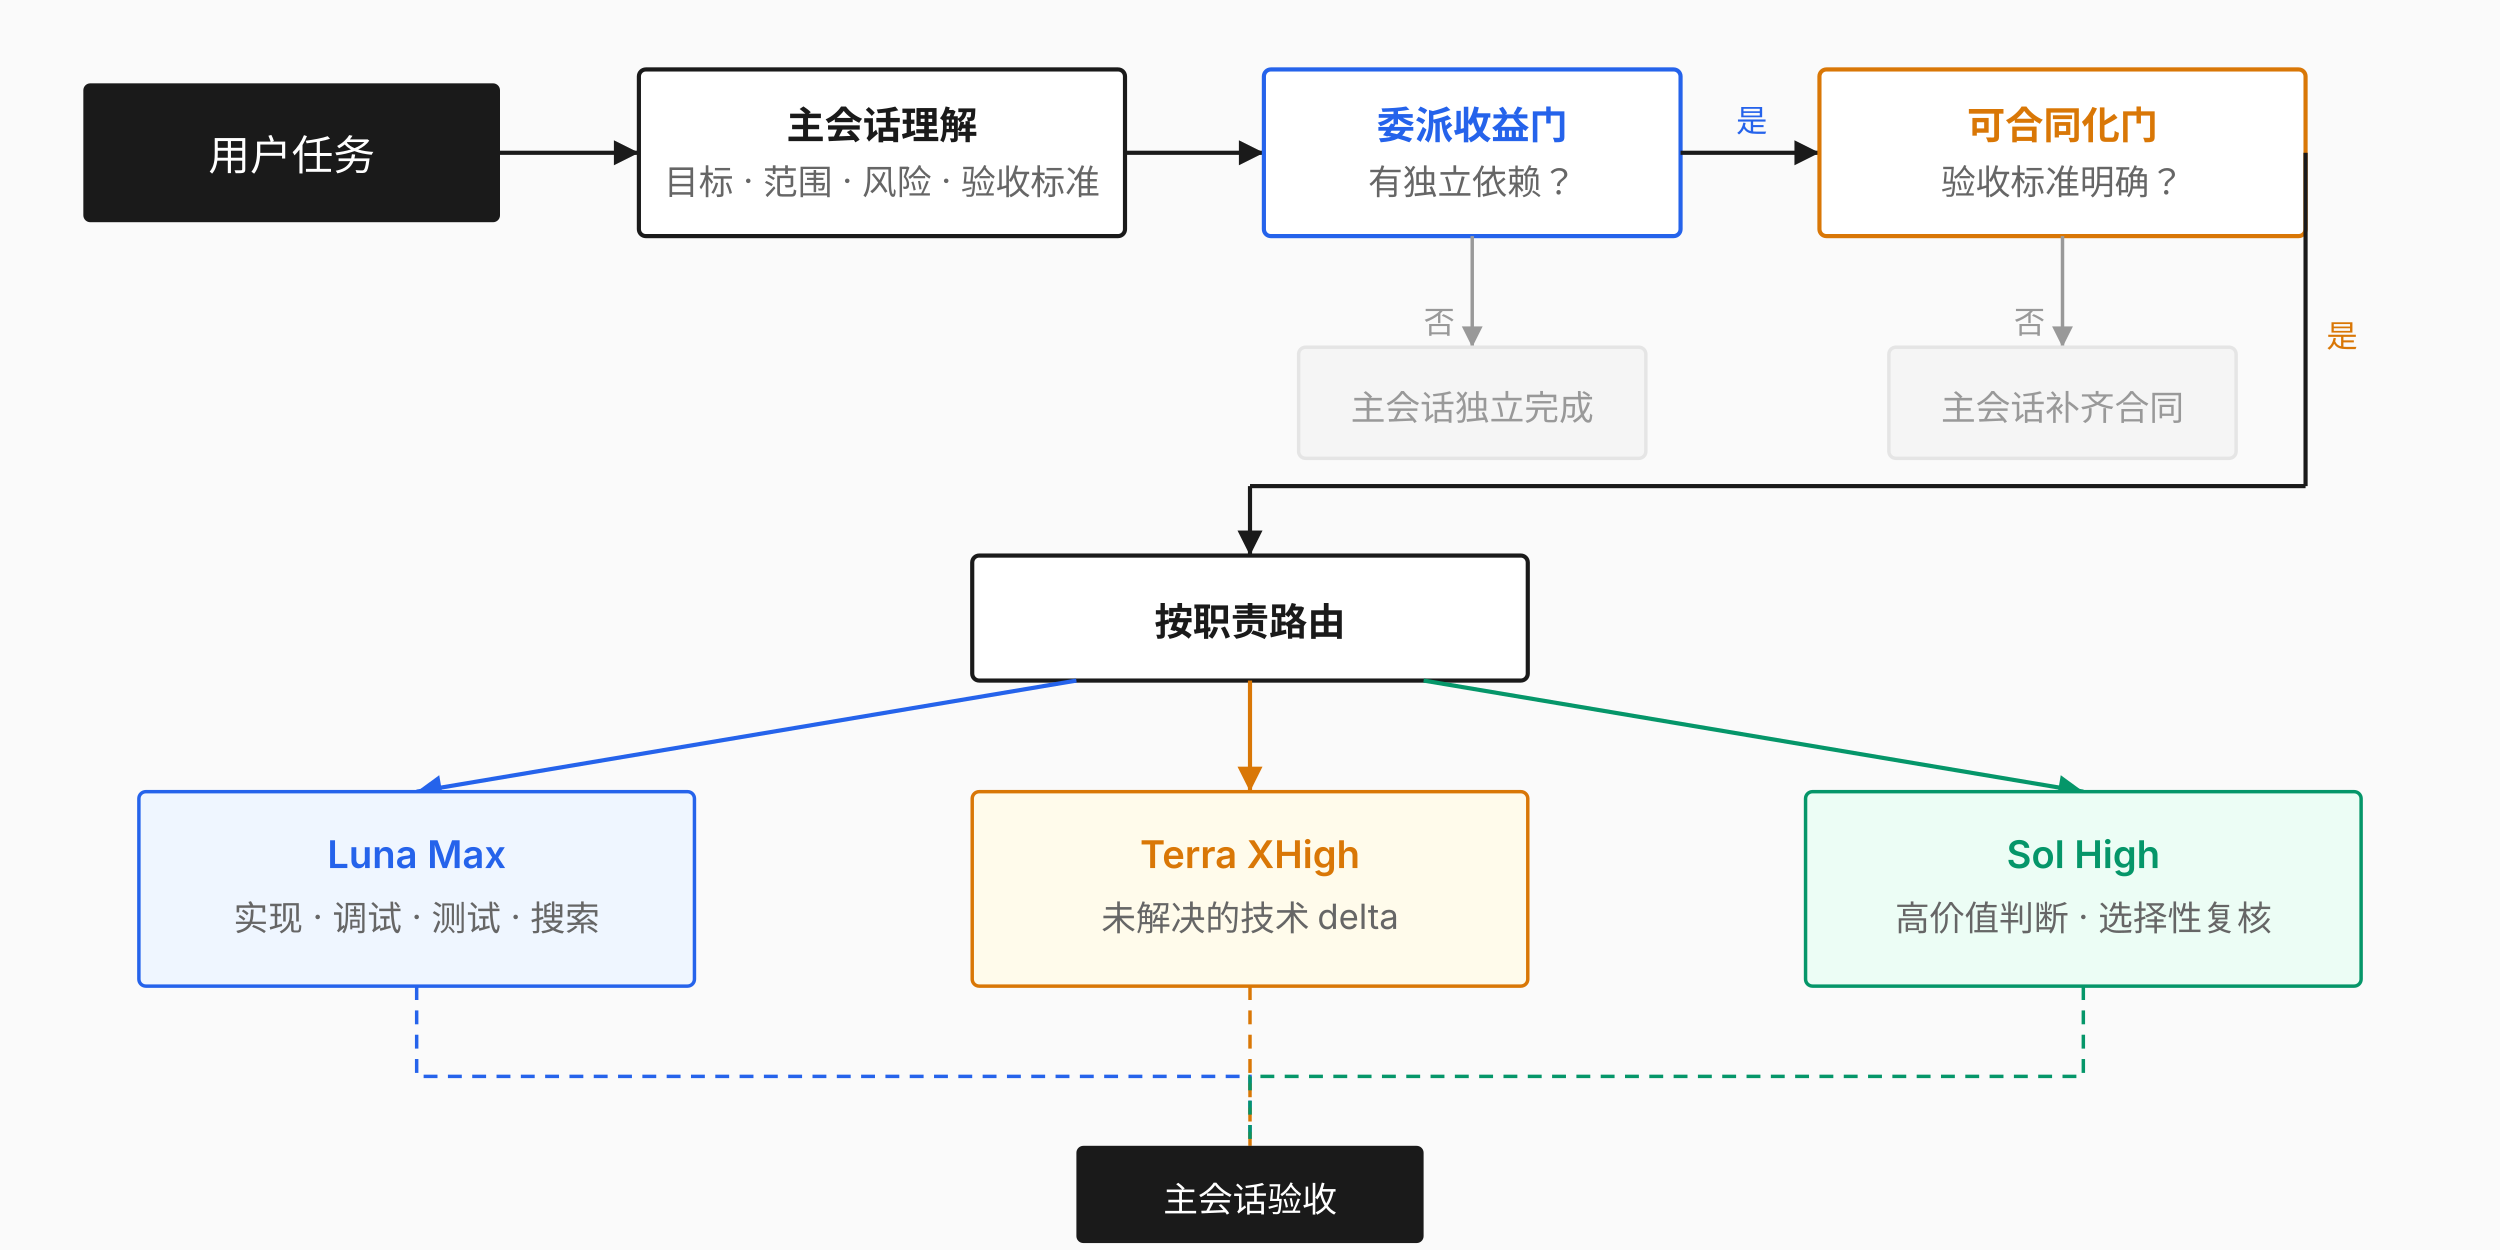
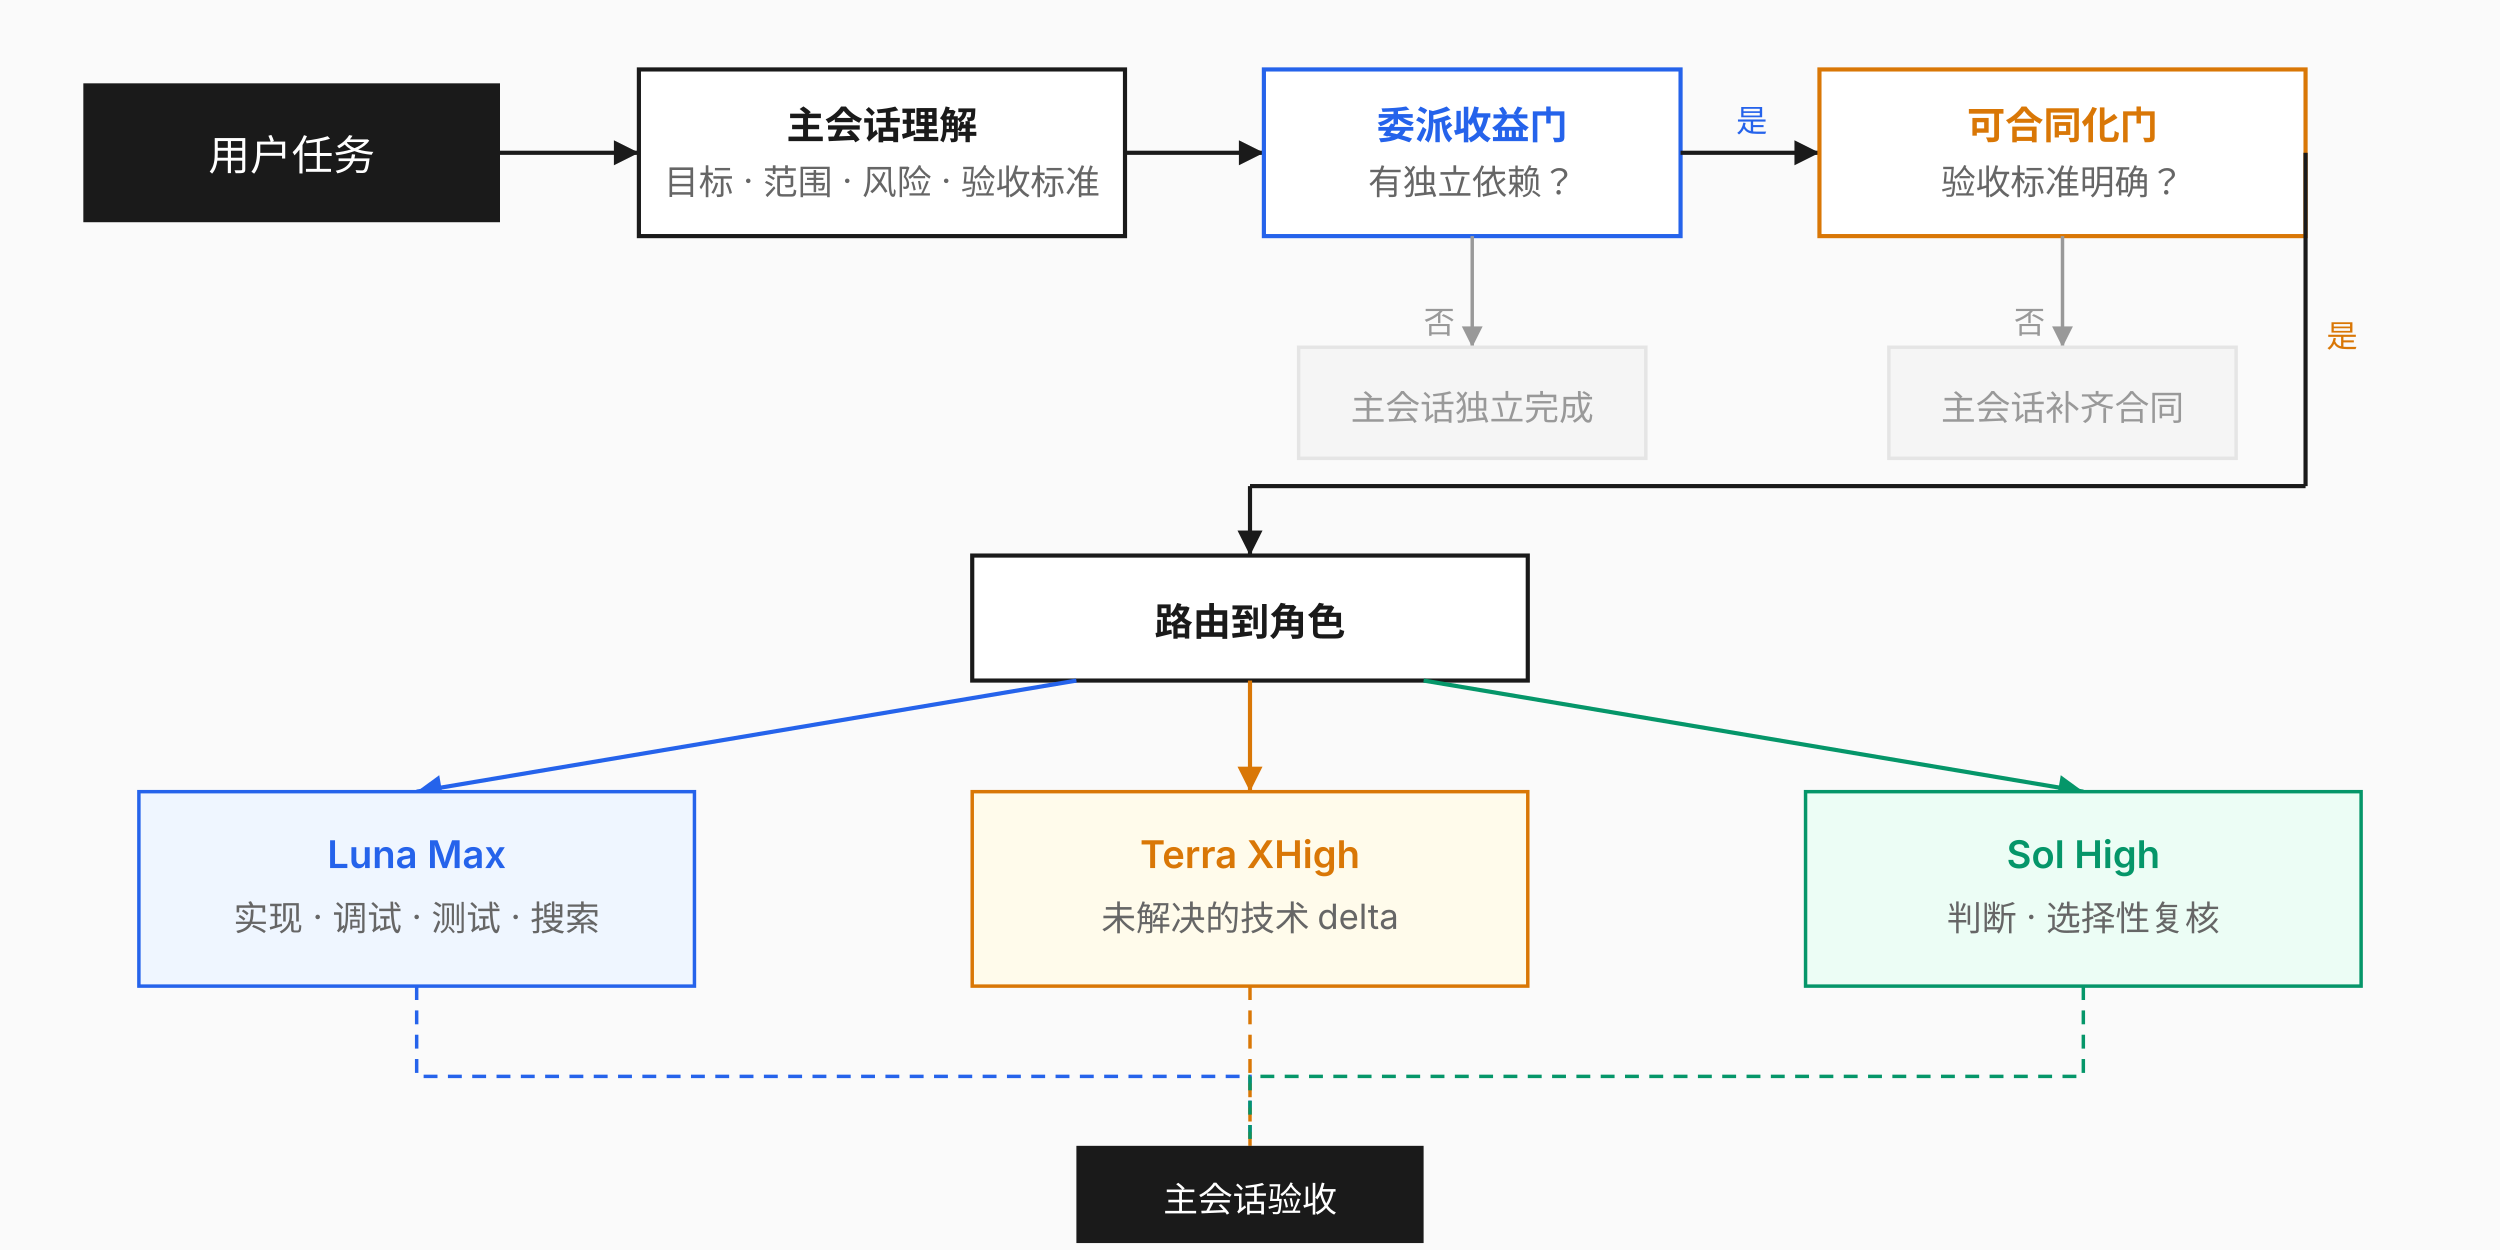
<svg xmlns="http://www.w3.org/2000/svg" viewBox="0 0 720 360" fill="none" font-family="Inter, Helvetica, 'Noto Sans SC', sans-serif">
  <rect width="720" height="360" fill="#fafafa" />
-   <rect x="24" y="24" width="120" height="40" rx="2" fill="#1a1a1a" />
+   <rect x="24" y="24" width="120" height="40" rx="0" fill="#1a1a1a" />
  <text x="84" y="49" text-anchor="middle" fill="#fff" font-size="12" font-weight="500">用户任务</text>
  <line x1="144" y1="44" x2="184" y2="44" stroke="#1a1a1a" stroke-width="1.2" marker-end="url(#f-arrow)" />
-   <rect x="184" y="20" width="140" height="48" rx="2" fill="#fff" stroke="#1a1a1a" stroke-width="1.2" />
+   <rect x="184" y="20" width="140" height="48" rx="0" fill="#fff" stroke="#1a1a1a" stroke-width="1.2" />
  <text x="254" y="40" text-anchor="middle" fill="#1a1a1a" font-size="11" font-weight="600">主会话理解</text>
  <text x="254" y="56" text-anchor="middle" fill="#666" font-size="10">目标 · 范围 · 风险 · 验收标准</text>
  <line x1="324" y1="44" x2="364" y2="44" stroke="#1a1a1a" stroke-width="1.2" marker-end="url(#f-arrow)" />
-   <rect x="364" y="20" width="120" height="48" rx="2" fill="#fff" stroke="#2563eb" stroke-width="1.2" />
+   <rect x="364" y="20" width="120" height="48" rx="0" fill="#fff" stroke="#2563eb" stroke-width="1.2" />
  <text x="424" y="40" text-anchor="middle" fill="#2563eb" font-size="11" font-weight="600">委派收益门</text>
  <text x="424" y="56" text-anchor="middle" fill="#666" font-size="10">有独立依赖？</text>
  <line x1="424" y1="68" x2="424" y2="100" stroke="#999" stroke-width="1" marker-end="url(#f-arrow-gray)" />
-   <rect x="374" y="100" width="100" height="32" rx="2" fill="#f5f5f5" stroke="#e5e5e5" stroke-width="1" />
+   <rect x="374" y="100" width="100" height="32" rx="0" fill="#f5f5f5" stroke="#e5e5e5" stroke-width="1" />
  <text x="424" y="121" text-anchor="middle" fill="#999" font-size="10">主会话独立完成</text>
  <text x="410" y="96" fill="#999" font-size="9">否</text>
  <line x1="484" y1="44" x2="524" y2="44" stroke="#1a1a1a" stroke-width="1.2" marker-end="url(#f-arrow)" />
  <text x="500" y="38" fill="#2563eb" font-size="9">是</text>
-   <rect x="524" y="20" width="140" height="48" rx="2" fill="#fff" stroke="#d97706" stroke-width="1.2" />
+   <rect x="524" y="20" width="140" height="48" rx="0" fill="#fff" stroke="#d97706" stroke-width="1.2" />
  <text x="594" y="40" text-anchor="middle" fill="#d97706" font-size="11" font-weight="600">可合同化门</text>
  <text x="594" y="56" text-anchor="middle" fill="#666" font-size="10">验收标准明确？</text>
  <line x1="594" y1="68" x2="594" y2="100" stroke="#999" stroke-width="1" marker-end="url(#f-arrow-gray)" />
-   <rect x="544" y="100" width="100" height="32" rx="2" fill="#f5f5f5" stroke="#e5e5e5" stroke-width="1" />
+   <rect x="544" y="100" width="100" height="32" rx="0" fill="#f5f5f5" stroke="#e5e5e5" stroke-width="1" />
  <text x="594" y="121" text-anchor="middle" fill="#999" font-size="10">主会话补齐合同</text>
  <text x="580" y="96" fill="#999" font-size="9">否</text>
  <line x1="664" y1="44" x2="664" y2="140" stroke="#1a1a1a" stroke-width="1.2" />
  <text x="670" y="100" fill="#d97706" font-size="9">是</text>
  <line x1="664" y1="140" x2="360" y2="140" stroke="#1a1a1a" stroke-width="1.2" />
  <line x1="360" y1="140" x2="360" y2="160" stroke="#1a1a1a" stroke-width="1.2" marker-end="url(#f-arrow)" />
-   <rect x="280" y="160" width="160" height="36" rx="2" fill="#fff" stroke="#1a1a1a" stroke-width="1.2" />
-   <text x="360" y="183" text-anchor="middle" fill="#1a1a1a" font-size="11" font-weight="600">按职责路由</text>
+   <rect x="280" y="160" width="160" height="36" rx="0" fill="#fff" stroke="#1a1a1a" stroke-width="1.2" />
+   <text x="360" y="183" text-anchor="middle" fill="#1a1a1a" font-size="11" font-weight="600">路由到角色</text>
  <line x1="310" y1="196" x2="120" y2="228" stroke="#2563eb" stroke-width="1.2" marker-end="url(#f-arrow-blue)" />
  <line x1="360" y1="196" x2="360" y2="228" stroke="#d97706" stroke-width="1.2" marker-end="url(#f-arrow-amber)" />
  <line x1="410" y1="196" x2="600" y2="228" stroke="#059669" stroke-width="1.2" marker-end="url(#f-arrow-green)" />
-   <rect x="40" y="228" width="160" height="56" rx="2" fill="#eff6ff" stroke="#2563eb" stroke-width="1" />
+   <rect x="40" y="228" width="160" height="56" rx="0" fill="#eff6ff" stroke="#2563eb" stroke-width="1" />
  <text x="120" y="250" text-anchor="middle" fill="#2563eb" font-size="11" font-weight="600">Luna Max</text>
  <text x="120" y="268" text-anchor="middle" fill="#666" font-size="10">实现 · 调试 · 测试 · 搜索</text>
-   <rect x="280" y="228" width="160" height="56" rx="2" fill="#fffbeb" stroke="#d97706" stroke-width="1" />
+   <rect x="280" y="228" width="160" height="56" rx="0" fill="#fffbeb" stroke="#d97706" stroke-width="1" />
  <text x="360" y="250" text-anchor="middle" fill="#d97706" font-size="11" font-weight="600">Terra XHigh</text>
  <text x="360" y="268" text-anchor="middle" fill="#666" font-size="10">未解决的技术 delta</text>
-   <rect x="520" y="228" width="160" height="56" rx="2" fill="#ecfdf5" stroke="#059669" stroke-width="1" />
+   <rect x="520" y="228" width="160" height="56" rx="0" fill="#ecfdf5" stroke="#059669" stroke-width="1" />
  <text x="600" y="250" text-anchor="middle" fill="#059669" font-size="11" font-weight="600">Sol High</text>
-   <text x="600" y="268" text-anchor="middle" fill="#666" font-size="10">高价值判断 · 选择性复核</text>
+   <text x="600" y="268" text-anchor="middle" fill="#666" font-size="10">判断 · 选择性复核</text>
  <path d="M120,284 L120,310 L360,310 L360,330" stroke="#2563eb" stroke-width="1" stroke-dasharray="4,3" fill="none" />
  <path d="M360,284 L360,330" stroke="#d97706" stroke-width="1" stroke-dasharray="4,3" fill="none" />
  <path d="M600,284 L600,310 L360,310 L360,330" stroke="#059669" stroke-width="1" stroke-dasharray="4,3" fill="none" />
-   <rect x="310" y="330" width="100" height="28" rx="2" fill="#1a1a1a" />
+   <rect x="310" y="330" width="100" height="28" rx="0" fill="#1a1a1a" />
  <text x="360" y="349" text-anchor="middle" fill="#fff" font-size="10" font-weight="500">主会话验收</text>
  <defs>
    <marker id="f-arrow" viewBox="0 0 8 8" refX="8" refY="4" markerWidth="6" markerHeight="6" orient="auto-start-reverse">
      <path d="M0,0 L8,4 L0,8 Z" fill="#1a1a1a" />
    </marker>
    <marker id="f-arrow-gray" viewBox="0 0 8 8" refX="8" refY="4" markerWidth="6" markerHeight="6" orient="auto-start-reverse">
      <path d="M0,0 L8,4 L0,8 Z" fill="#999" />
    </marker>
    <marker id="f-arrow-blue" viewBox="0 0 8 8" refX="8" refY="4" markerWidth="6" markerHeight="6" orient="auto-start-reverse">
      <path d="M0,0 L8,4 L0,8 Z" fill="#2563eb" />
    </marker>
    <marker id="f-arrow-amber" viewBox="0 0 8 8" refX="8" refY="4" markerWidth="6" markerHeight="6" orient="auto-start-reverse">
      <path d="M0,0 L8,4 L0,8 Z" fill="#d97706" />
    </marker>
    <marker id="f-arrow-green" viewBox="0 0 8 8" refX="8" refY="4" markerWidth="6" markerHeight="6" orient="auto-start-reverse">
      <path d="M0,0 L8,4 L0,8 Z" fill="#059669" />
    </marker>
  </defs>
</svg>
